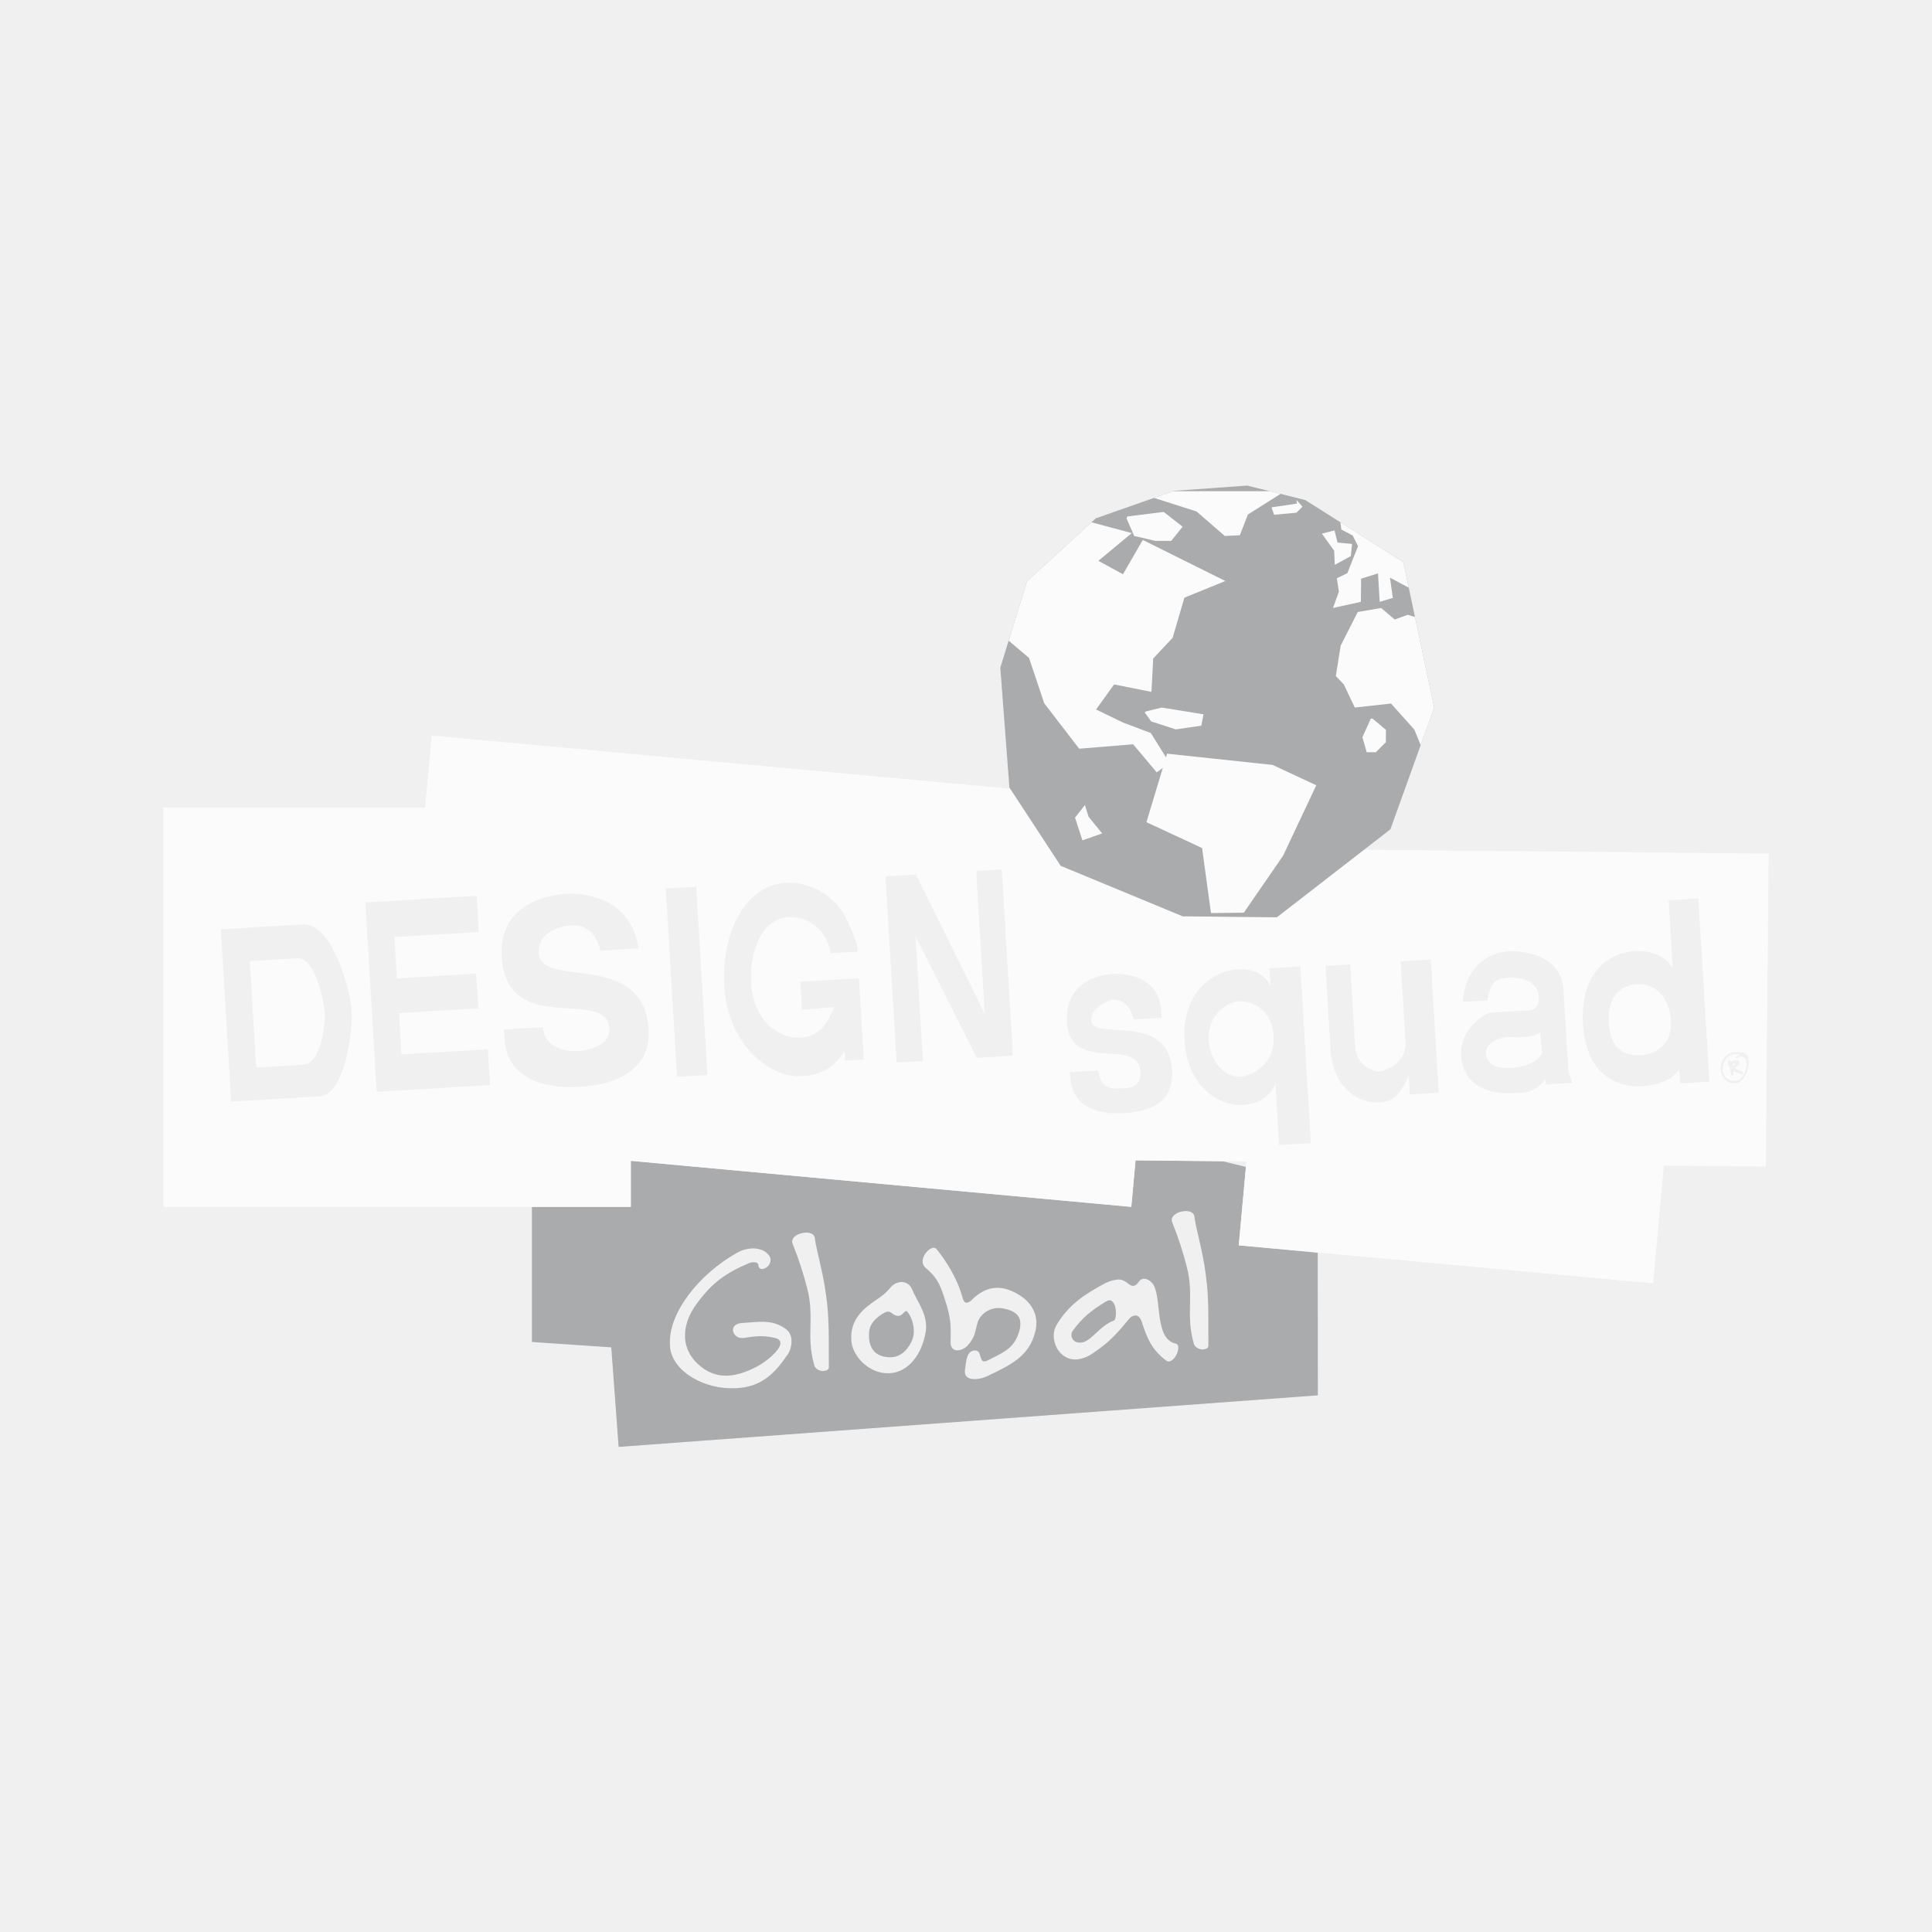
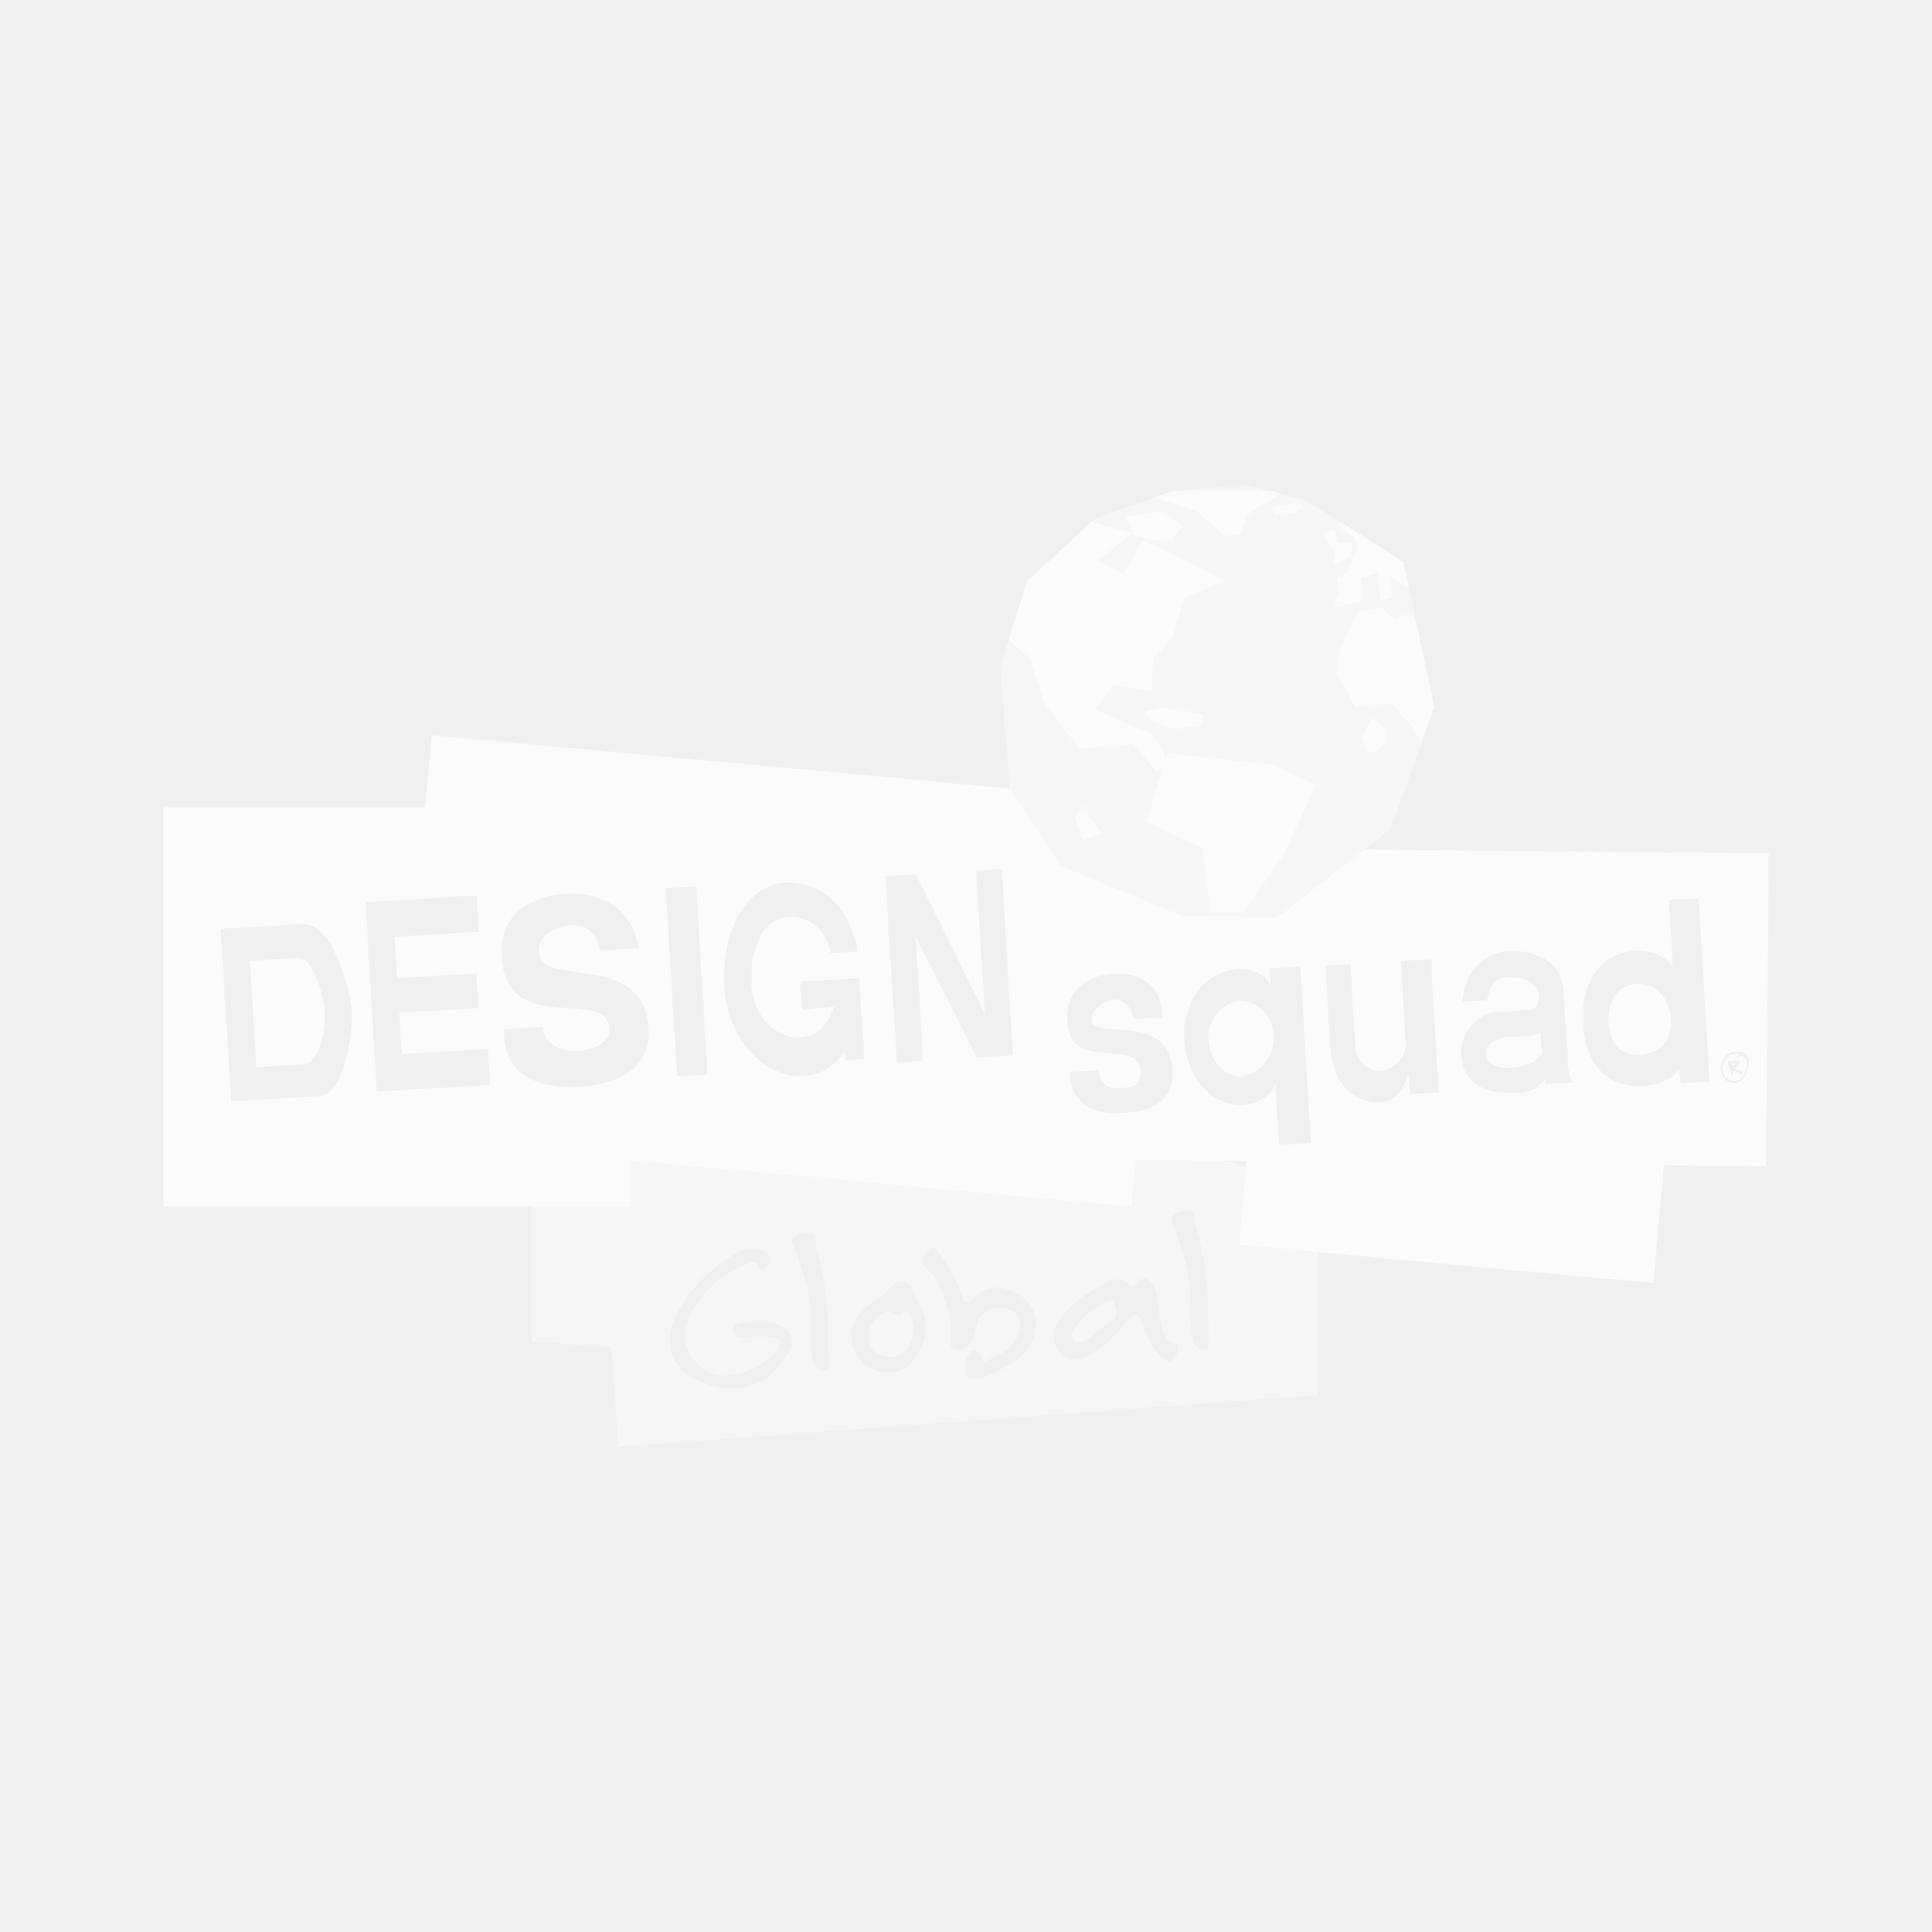
- <svg xmlns="http://www.w3.org/2000/svg" id="Layer_1" data-name="Layer 1" viewBox="0 0 1080 1080">
-   <defs>
-     <style>.cls-1{opacity:0.75;}.cls-2{fill:#929497;}.cls-3{fill:#fff;}</style>
-   </defs>
-   <g class="cls-1">
-     <path class="cls-2" d="M507.54,733.69c-.4-.59-.78-.82-1-.8-1.1.06-2.07,2.57-4.27,2.7a2.21,2.21,0,0,1-.87-.07c-2.49-.47-3.09-2.41-5.18-2.3-1,.06-2.41.76-4.78,2.49-3.77,2.92-5.82,6-5.67,10.67l0,.87c.23,6,3,11,11,11.44.48,0,1,.06,1.48,0,5-.29,8.43-3.31,11-8.14a13.86,13.86,0,0,0,1.53-7.61,18,18,0,0,0-3.24-9.29" />
-     <path class="cls-2" d="M672.71,754.37c-2.08.12-4.73-1-5.36-3.27a56,56,0,0,1-2.06-12.19c-.38-6.63.25-12.7-.13-19.44a55.51,55.51,0,0,0-1.76-11.36,190.43,190.43,0,0,0-8.07-24.66,4.94,4.94,0,0,1-.31-1.21c-.18-3.07,3.76-5,7.2-5.22,2.7-.15,5.22.68,5.48,3.13.57,5.63,4.66,19.2,6.26,31.79.62,4.51,1,8.44,1.18,12.12.54,9.2.23,16.85.38,28,.09,1.48-1.22,2.16-2.83,2.25m-19.18,6.78a2.24,2.24,0,0,1-1.63-.53c-7.85-5.94-10.54-12.07-13.54-21.39-.9-2.9-2.44-3.92-3.79-3.84a5.14,5.14,0,0,0-3.46,2c-6.67,8.14-11.4,13.46-20.56,19.4a18.5,18.5,0,0,1-8.68,3.21c-7.48.43-12.4-5.93-12.78-12.44a12,12,0,0,1,1.58-6.86c6.84-11.6,16.36-17.44,26-22.68a20.16,20.16,0,0,1,7.84-2.67,7.56,7.56,0,0,1,5.4,1.66c1.42,1.15,2.56,2,3.67,1.88s1.93-.72,3.17-2.52a3.42,3.42,0,0,1,2.5-1.5c2.2-.13,4.65,1.7,5.76,3.73,4.43,8.62.49,29.91,12.21,32.55,1,.2,1.41,1,1.48,2.14.15,2.83-2.4,7.64-5.23,7.81m-74.81-16.4c-3.39,13.86-14.31,18.68-26.91,24.69a16.78,16.78,0,0,1-6.19,1.59c-3.19.17-6-.77-6.12-3.72a4.41,4.41,0,0,1,0-1.35c.72-4.61.62-10.5,5.27-10.9l.25,0c4-.35,2.33,6.27,5.39,6.09a4.06,4.06,0,0,0,1.81-.59c7.91-4,14.29-6.37,17.14-14.78a16.61,16.61,0,0,0,1.12-6.22c-.22-3.68-2.61-6.75-9.82-8.06a12.89,12.89,0,0,0-3.09-.2c-5,.29-9.64,3.64-11,8.15-1.56,5.14-1.26,8.2-5.67,12.88a8.68,8.68,0,0,1-5.26,2.64c-2.22.13-4-1-4.18-4.2,0-.12,0-.36,0-.61.06-3.45.15-6.16,0-8.74-.29-4.91-1.27-9.16-3.66-16.41s-4.2-11.09-10.29-16.16a4.39,4.39,0,0,1-1.66-3.35c-.21-3.56,3.37-7.71,6-7.86a2,2,0,0,1,1.77.76c4.63,5.53,11.51,16,14.33,26.52.45,1.45.94,3.51,2.54,3.42a4.74,4.74,0,0,0,3-1.77c4-3.92,8.39-6.27,13.17-6.55a18.49,18.49,0,0,1,7.46,1.18c8.55,3.2,14.82,9.25,15.3,17.59a21.14,21.14,0,0,1-.65,5.94m-61.3.2c-1.92,11.55-9.06,22.19-20,22.81a25.22,25.22,0,0,1-3.09-.07c-10-1.14-18.08-10.28-18.42-18.53l0-.36c-.38-9,4.07-15,11.4-20.24,4.37-3.08,6.88-4.46,10.24-8.35a8.63,8.63,0,0,1,6.08-3.43,6.26,6.26,0,0,1,6.13,3.83c2.7,6.5,7.48,12.39,7.91,19.86a17.58,17.58,0,0,1-.24,4.46m-56.87,21.6c-2.09.13-4.73-.95-5.36-3.25a56.16,56.16,0,0,1-2.06-12.2c-.38-6.63.25-12.69-.13-19.44a55.57,55.57,0,0,0-1.77-11.36,188.43,188.43,0,0,0-8.06-24.66,5.62,5.62,0,0,1-.32-1.21c-.17-3.07,3.79-5,7.21-5.22,2.7-.15,5.21.68,5.47,3.13.58,5.64,4.68,19.2,6.26,31.79.64,4.51,1,8.44,1.19,12.12.53,9.2.23,16.85.38,28,.08,1.48-1.24,2.16-2.83,2.25m-20.44-8.91C432.5,768.9,424.5,775.39,411.6,776l-.74,0c-16.58.83-34.49-8.85-36.27-22.54,0-.61-.06-1.1-.09-1.72-1-17.67,16.09-39.34,37.43-51.4a18.26,18.26,0,0,1,8.11-2.44c4.17-.23,8.07,1.14,10,4.11a5,5,0,0,1,.74,2.18,5.27,5.27,0,0,1-4.63,5.18,2,2,0,0,1-2.2-2.08c-.08-1.36-1.45-1.77-2.93-1.69a7,7,0,0,0-2.31.5c-12.87,5.41-20.56,10.91-29,22.35-4.92,6.57-7.11,13.22-6.76,19.36.37,6.38,3.53,12.11,9.32,16.46A21.59,21.59,0,0,0,407.14,769c5.15-.3,10.46-2.21,15.85-5,5.14-2.64,13.49-9.4,13.26-13.32-.07-1.35-1-2.29-3.11-2.78a32.48,32.48,0,0,0-9.79-.91c-2.33.13-4.77.52-7.7.94l-.61,0a4.83,4.83,0,0,1-5.3-4.26c-.1-2,1.38-3.89,5.18-4.11,2.83-.16,5.39-.43,7.85-.58,5.89-.34,11,0,16.47,3.87a8.06,8.06,0,0,1,3.2,6.34,13.94,13.94,0,0,1-2.34,8.39M696.49,652.3l-13.15-3.17-48.56-.48-2.39,26L352.63,648.92v25.73H297.34v75.53l44.36,3,4.11,55.65L736.69,780l-.08-79.75-44.14-4.06Z" />
-     <path class="cls-2" d="M620,726.86a4.81,4.81,0,0,0-1.8.72c-8.21,5-12.81,8.62-18.53,16.33a4,4,0,0,0-.72,2.63c.13,2.09,1.73,4.21,5.16,4h.13c5.76-.45,10.06-9.2,18.49-12.39.73-.29,1.21-2.53,1.07-5-.17-3.07-1.35-6.45-3.81-6.31" />
-     <path class="cls-3" d="M848.94,579.85c-1,.06-6-.18-6.78-.14-1.73.1-11.89,2.45-11.51,8.9.52,8.71,10.24,8.56,13.41,8.38,6.87-.4,15.58-2.57,18-8.62l-1.11-11.31c-3.44,2.61-8.91,2.61-12,2.79" />
-     <path class="cls-3" d="M692.71,559.74c-6.69.39-17.82,7.37-17,21.62.79,12.87,9.39,21,18,20.49,5.77-.35,19.23-7,18.31-22.66-.85-14.24-11.66-19.91-19.31-19.45" />
-     <path class="cls-3" d="M166.37,535.66l-26.74,1.59,3.57,59.5,26.26-1.58c9.9-.59,12.52-21.91,12.07-29.46-.32-5.41-5.38-30.63-15.16-30.06" />
-     <path class="cls-3" d="M915.26,550.17c-9.14.54-16.84,6.56-15.91,21.93.92,15.58,10,18.2,18.05,17.73,6.11-.36,17.54-4.32,16.64-19.47-.83-13.9-9.85-20.72-18.79-20.19" />
-     <path class="cls-3" d="M977.58,594.64c-.3,3-2.24,11-8,10.89h-.17c-5.85-.1-7.6-5.76-7.63-7.89v-.16c-.06-3.5,2.76-9.43,8-9.38h.1c2.47,0,7.13.06,7.17,2.83,0,2.35.63,1.25.63,2.65a9,9,0,0,1-.08,1.07m-38.26,11a64,64,0,0,0-.79-7.8c-4.35,6.85-14.21,9-20.3,9.39-14.91.89-31.71-7.06-33.35-34.51-1.77-29.61,14.82-40.23,29.28-41.09,5.3-.32,16.29,1.06,20.88,9.64l-2.29-38,16.62-1,6.2,102.37Zm-75.12.51a10.23,10.23,0,0,0-.38-3c-6.07,8.37-12.69,7.65-17.59,7.94-7.73.46-28.23-.29-29.5-21.42-.79-13.31,11.84-23.36,17.62-23.7l20.18-1.21c2.83-.17,6-1.88,5.68-7.23-.69-11.66-14.88-11.14-17.06-11-5.23.31-9.92.8-11.7,12.73l-13.85.82c1.78-21.42,16.17-27.76,25.76-28.34,5.23-.3,29.34.44,30.64,22l2.6,43.7a50.71,50.71,0,0,0,2.23,7.87Zm-76.38,5.67a55.09,55.09,0,0,0-.47-10.65c-5.07,12.62-10.19,14.72-16.23,15.08-11.82.7-26.1-8-27.42-30l-2.77-46.3,13.83-.83,2.78,46.4c.55,9.26,9.43,13.65,13.45,13.41,3.66-.22,15.35-4.94,14.68-16.21L783,537.42l16.84-1,4.39,74.45ZM715,640.05l-2-34.25c-3.34,8.53-11.92,11.52-18.29,11.9-13.39.8-31.05-10.54-32.55-35.85-1.64-27.33,16-39.18,29.82-40,5.32-.31,14.15.75,18.17,9.15a48.8,48.8,0,0,0-.67-9.67l17.43-1,5.9,98.7Zm-87.52-17.81c-6,.36-28,1-29.31-20.66l-.13-2.23,15.76-.95c1.72,11.09,8.81,10.25,13,10s11.3-.27,10.77-9.2c-1.19-19.89-39.42,1.28-41.14-27.53C595.1,549.77,613,545,621.78,544.45c6.28-.37,26.28.45,27.42,21.2l.2,3.3-15.62.94c-2-8.31-7.08-11.32-11.77-11-1.7.1-12.45,4.05-12,11.71.69,11.7,43.2-5.68,45.2,27.92,1.33,22.14-20.06,23.31-27.71,23.77m-81.4-30.92L511.77,523.5l4.16,69.63-14.72.88L495,489.88l17-1,38.48,77.87-4.77-79.89L560,486l6.23,104.13Zm-73.83,1.55c.16-3.19.33-2.17-.2-5.34-6.9,11.06-15.4,13.46-23.75,14-18.62,1.12-41.53-18.32-43.43-50-1.81-30.28,11.74-56.75,34.46-58.1,10-.61,27,3.95,35.2,23.07,1.51,3.45,4.57,11.07,4.68,12.85l.15,2.6-15.07.9c-2.44-15.11-14.6-20.76-23.32-20.25-15.42.92-22.14,19.3-21.05,37.43,1.27,21.2,16.48,30.58,26.85,30,7.66-.46,13.9-3,19.33-16.76-.5-.57-1.2-.29-17.78,1.18l-.94-15.68,32.75-2,2.73,45.5Zm-93.81,9.05-6.28-105.29,17-1,6.31,105.32Zm-54.77,5.66c-6.82.39-40,1.47-41.68-26.88l-.31-5.21,21.79-1.31c1.11,12.7,14.65,13.63,19.83,13.32,2.12-.13,18-1.76,17.34-12.52-1.41-23.71-57.47,5.65-60.22-40.27-1.77-29.5,26-34.53,36.21-35.14,11.2-.67,36.12,2.93,40.38,30.55l-21.33,1.28c-3.79-14-12-14.38-17.15-14.07-3.76.23-18.16,2.93-17.39,15.55,1.18,19.91,58.74-2.13,61.41,42.52,1.73,28.91-30.38,31.66-38.86,32.17m-113.13,2.74-6.33-105.89,62.2-3.73L267.64,521l-47.13,2.81,1.37,23.1,44.29-2.65,1.17,19.43-44.29,2.65,1.37,23.1,48.31-2.89,1.19,20Zm-32,2.51-49.36,2.95-5.76-96.35,45.35-2.71c17.67-1.05,27.21,38,27.87,48.92.55,9.43-3.61,46.33-18.1,47.2M762.56,475l-48.8,37.81-52.64-.56L592.92,484l-28.2-43.09L241.33,411.17l-3.7,40.28H91.27v223.2H352.63V648.91l279.77,25.73,2.39-26,48.56.48,13.42.14-.28,3-4,43.84,44.14,4.06,187.46,17.24,6-65.84,57,.57,1.58-174.94Z" />
-     <path class="cls-3" d="M974.42,600.14c0,.31-.08.51-.42.51a2.61,2.61,0,0,1-.95-.25,31,31,0,0,1-3.32-1.43,1.12,1.12,0,0,0-.54-.3c-.12,0-.21.1-.22.43V600c0,.61-.06,1.26-.44,1.26l-.1,0c-.74-.17-.89-.55-.95-1.6a11.84,11.84,0,0,0-1.12-4.05,4,4,0,0,1-.48-1.84c0-.53.15-1,.57-1a.85.85,0,0,1,.42.1c.47.23.65.4,1,.4a2.89,2.89,0,0,0,.92-.23,5.47,5.47,0,0,1,1.71-.3,2.06,2.06,0,0,1,1.78.68,1.41,1.41,0,0,1,.25.76c0,.5-.37.92-1.25,1.59s-1.37.94-1.37,1.22.15.3.48.51a15.64,15.64,0,0,0,3.24,1.35,1.1,1.1,0,0,1,.78,1.14Zm.07-9.15a3,3,0,0,0-1.43-.38,2.36,2.36,0,0,0-1.8.79c0,.08-.23.13-.4.13a.54.54,0,0,1-.57-.35s0-.08,0-.1c0-.4.68-.69,2-1.25.31-.14.4-.24.4-.31,0-.23-1.06-.31-2.11-.31-.3,0-.61,0-.87,0-5.07.15-6.69,6-6.73,8.52v.13c0,2.52,1.47,6.12,6.37,6.29h.23c4.79,0,6.56-5.63,6.76-8.72,0-.44,0-.84,0-1.2,0-2.07-.57-2.55-1.89-3.27" />
-     <path class="cls-3" d="M970.19,594.74a.49.49,0,0,0-.06-.15.38.38,0,0,0-.3-.1,2.62,2.62,0,0,0-1.18.38c-.31.13-.48.33-.48.57a.43.43,0,0,0,0,.17.33.33,0,0,0,.31.16,1.88,1.88,0,0,0,.87-.33c.51-.31.8-.48.8-.69" />
-     <polygon class="cls-2" points="656.33 274.39 612.56 289.75 574.12 324.92 559.18 373.22 564.26 440.2 592.92 483.99 661.13 512.22 713.76 512.78 777.24 463.6 801.73 395.52 784.48 314.21 729.62 279.52 697.19 271.44 656.33 274.39" />
-     <polygon class="cls-3" points="640.86 459.61 671.97 474.06 676.95 510.42 695.31 510.19 717.25 478.35 735.8 438.98 711.38 427.59 652.42 421.32 640.86 459.61" />
-     <polygon class="cls-3" points="574.12 324.93 563.85 358.14 575.23 367.77 583.72 393.12 603.26 418.53 633.43 416.06 646.63 431.76 653.74 426.48 643.32 409.77 627.85 403.94 612.7 396.61 622.8 382.6 643.67 386.77 644.65 368.11 655.51 356.53 662.09 334.1 684.98 324.78 638.82 301.83 627.75 321.01 614 313.5 632.68 298 610.13 291.97 574.12 324.93" />
-     <polygon class="cls-3" points="759 342.12 749.45 360.89 746.74 377.92 751.18 382.58 757.35 395.53 777.58 393.28 790.64 407.88 794.17 416.54 801.73 395.53 790.98 344.88 786.9 343.68 779.67 346.31 772.03 339.86 759 342.12" />
-     <polygon class="cls-3" points="655.82 274.57 645.1 278.33 668.88 285.92 684.69 299.62 693.08 299.21 697.58 287.62 715.84 276.08 709.75 274.57 655.82 274.57" />
-     <polygon class="cls-3" points="630.37 288.67 629.69 289.64 634.02 299.6 645.74 302.33 654.73 302.33 661.11 294.43 650.51 286.17 630.37 288.67" />
-     <polygon class="cls-3" points="724.99 281.5 710.83 283.62 712.2 287.74 724.68 286.62 728.09 283.26 724.77 279.51 724.99 281.5" />
-     <polygon class="cls-3" points="600.94 457.05 605.09 469.76 616.12 465.88 608.52 456.56 606.48 450.05 600.94 457.05" />
-     <polygon class="cls-3" points="749.83 296.01 756.15 299.35 759.16 305.32 756.77 311.28 753.19 320.4 747.3 323.26 748.45 330.76 745.15 339.86 760.74 336.43 760.87 323.48 770.32 320.52 771.25 336.45 778.6 334.22 777 322.92 787.52 328.53 784.48 314.22 749.28 291.94 749.83 296.01" />
-     <polygon class="cls-3" points="738.95 298.32 745.8 307.85 746.15 315.76 755.13 310.84 755.81 304.06 747.71 303.3 745.97 296.48 738.95 298.32" />
-     <polygon class="cls-3" points="640.49 397.72 639.92 398.32 643.53 403.28 657.29 407.74 671.55 405.66 672.76 399.3 649.41 395.53 640.49 397.72" />
-     <polygon class="cls-3" points="761.6 412.12 763.99 420.51 769.1 420.5 774.7 414.89 774.76 407.99 767.36 401.79 766.34 401.63 761.6 412.12" />
+ <svg xmlns="http://www.w3.org/2000/svg" version="1.1" id="Layer_1" x="0px" y="0px" viewBox="0 0 1080 1080" style="enable-background:new 0 0 1080 1080;" xml:space="preserve">
+   <style type="text/css">
+ 	.st0{opacity:0.75;}
+ 	.st1{opacity:0.5;fill:#FFFFFF;}
+ 	.st2{fill:#FFFFFF;}
+ </style>
+   <g class="st0">
+     <path class="st1" d="M507.6,733.6c-0.4-0.6-0.8-0.8-1-0.8c-1.1,0.1-2.1,2.6-4.3,2.7c-0.3,0-0.6,0-0.9-0.1c-2.5-0.5-3.1-2.4-5.2-2.3   c-1,0.1-2.4,0.8-4.8,2.5c-3.8,2.9-5.8,6-5.7,10.7v0.9c0.2,6,3,11,11,11.4c0.5,0,1,0.1,1.5,0c5-0.3,8.4-3.3,11-8.1   c1.2-2.3,1.8-5,1.5-7.6C510.6,739.5,509.5,736.3,507.6,733.6" />
+     <path class="st1" d="M672.7,754.2c-2.1,0.1-4.7-1-5.4-3.3c-1.1-4-1.8-8.1-2.1-12.2c-0.4-6.6,0.2-12.7-0.1-19.4   c-0.2-3.8-0.8-7.6-1.8-11.4c-2.1-8.4-4.8-16.6-8.1-24.7c-0.2-0.4-0.3-0.8-0.3-1.2c-0.2-3.1,3.8-5,7.2-5.2c2.7-0.2,5.2,0.7,5.5,3.1   c0.6,5.6,4.7,19.2,6.3,31.8c0.6,4.5,1,8.4,1.2,12.1c0.5,9.2,0.2,16.8,0.4,28C675.6,753.4,674.3,754.1,672.7,754.2 M653.5,761   c-0.6,0-1.2-0.1-1.6-0.5c-7.8-5.9-10.5-12.1-13.5-21.4c-0.9-2.9-2.4-3.9-3.8-3.8c-1.4,0.2-2.6,0.9-3.5,2   c-6.7,8.1-11.4,13.5-20.6,19.4c-2.6,1.8-5.6,2.9-8.7,3.2c-7.5,0.4-12.4-5.9-12.8-12.4c-0.2-2.4,0.4-4.8,1.6-6.9   c6.8-11.6,16.4-17.4,26-22.7c2.4-1.4,5.1-2.3,7.8-2.7c1.9-0.2,3.9,0.4,5.4,1.7c1.4,1.2,2.6,2,3.7,1.9s1.9-0.7,3.2-2.5   c0.6-0.8,1.5-1.4,2.5-1.5c2.2-0.1,4.7,1.7,5.8,3.7c4.4,8.6,0.5,29.9,12.2,32.5c1,0.2,1.4,1,1.5,2.1   C658.9,755.9,656.3,760.7,653.5,761 M578.7,744.5c-3.4,13.9-14.3,18.7-26.9,24.7c-1.9,0.9-4,1.5-6.2,1.6c-3.2,0.2-6-0.8-6.1-3.7   c-0.1-0.4-0.1-0.9,0-1.3c0.7-4.6,0.6-10.5,5.3-10.9h0.2c4-0.3,2.3,6.3,5.4,6.1c0.6-0.1,1.3-0.3,1.8-0.6c7.9-4,14.3-6.4,17.1-14.8   c0.8-2,1.1-4.1,1.1-6.2c-0.2-3.7-2.6-6.8-9.8-8.1c-1-0.2-2.1-0.3-3.1-0.2c-5,0.3-9.6,3.6-11,8.2c-1.6,5.1-1.3,8.2-5.7,12.9   c-1.4,1.5-3.3,2.4-5.3,2.6c-2.2,0.1-4-1-4.2-4.2c0-0.1,0-0.4,0-0.6c0.1-3.4,0.2-6.2,0-8.7c-0.3-4.9-1.3-9.2-3.7-16.4   s-4.2-11.1-10.3-16.2c-1-0.8-1.6-2-1.7-3.3c-0.2-3.6,3.4-7.7,6-7.9c0.7-0.1,1.3,0.2,1.8,0.8c4.6,5.5,11.5,16,14.3,26.5   c0.5,1.5,0.9,3.5,2.5,3.4c1.2-0.2,2.3-0.8,3-1.8c4-3.9,8.4-6.3,13.2-6.6c2.5-0.1,5.1,0.3,7.5,1.2c8.5,3.2,14.8,9.2,15.3,17.6   C579.4,740.5,579.2,742.5,578.7,744.5 M517.4,744.7c-1.9,11.6-9.1,22.2-20,22.8c-1,0-2.1,0-3.1-0.1c-10-1.1-18.1-10.3-18.4-18.5   v-0.4c-0.4-9,4.1-15,11.4-20.2c4.4-3.1,6.9-4.5,10.2-8.3c1.5-1.9,3.7-3.2,6.1-3.4c2.6-0.2,5.1,1.4,6.1,3.8   c2.7,6.5,7.5,12.4,7.9,19.9C517.8,741.7,517.7,743.2,517.4,744.7 M460.6,766.3c-2.1,0.1-4.7-1-5.4-3.2c-1.1-4-1.8-8.1-2.1-12.2   c-0.4-6.6,0.2-12.7-0.1-19.4c-0.2-3.8-0.8-7.6-1.8-11.4c-2.1-8.4-4.8-16.6-8.1-24.7c-0.2-0.4-0.3-0.8-0.3-1.2   c-0.2-3.1,3.8-5,7.2-5.2c2.7-0.2,5.2,0.7,5.5,3.1c0.6,5.6,4.7,19.2,6.3,31.8c0.6,4.5,1,8.4,1.2,12.1c0.5,9.2,0.2,16.8,0.4,28   C463.5,765.4,462.1,766.1,460.6,766.3 M440.1,757.3c-7.6,11.5-15.6,17.9-28.5,18.6h-0.7c-16.6,0.8-34.5-8.8-36.3-22.5   c0-0.6-0.1-1.1-0.1-1.7c-1-17.7,16.1-39.3,37.4-51.4c2.5-1.4,5.3-2.3,8.1-2.4c4.2-0.2,8.1,1.1,10,4.1c0.4,0.7,0.7,1.4,0.7,2.2   c0,2.6-2,4.9-4.6,5.2c-1.1,0.1-2.1-0.7-2.2-1.8c0-0.1,0-0.2,0-0.3c-0.1-1.4-1.5-1.8-2.9-1.7c-0.8,0-1.6,0.2-2.3,0.5   c-12.9,5.4-20.6,10.9-29,22.3c-4.9,6.6-7.1,13.2-6.8,19.4c0.4,6.4,3.5,12.1,9.3,16.5c4.2,3.4,9.5,5.1,14.9,4.7   c5.1-0.3,10.5-2.2,15.9-5c5.1-2.6,13.5-9.4,13.3-13.3c-0.1-1.3-1-2.3-3.1-2.8c-3.2-0.8-6.5-1.1-9.8-0.9c-2.3,0.1-4.8,0.5-7.7,0.9   h-0.6c-2.6,0.3-5-1.6-5.3-4.3c-0.1-2,1.4-3.9,5.2-4.1c2.8-0.2,5.4-0.4,7.9-0.6c5.9-0.3,11,0,16.5,3.9c2,1.5,3.2,3.8,3.2,6.3   c0.1,3-0.7,5.9-2.3,8.4 M696.5,652.2l-13.2-3.2l-48.6-0.5l-2.4,26l-279.8-25.7v25.7h-55.3V750l44.4,3l4.1,55.7l390.9-28.8   l-0.1-79.8l-44.1-4.1L696.5,652.2z" />
+     <path class="st1" d="M620,726.7c-0.6,0.1-1.3,0.4-1.8,0.7c-8.2,5-12.8,8.6-18.5,16.3c-0.5,0.8-0.8,1.7-0.7,2.6   c0.1,2.1,1.7,4.2,5.2,4h0.1c5.8-0.5,10.1-9.2,18.5-12.4c0.7-0.3,1.2-2.5,1.1-5C623.7,729.9,622.5,726.6,620,726.7" />
+     <path class="st2" d="M849,579.7c-1,0.1-6-0.2-6.8-0.1c-1.7,0.1-11.9,2.5-11.5,8.9c0.5,8.7,10.2,8.6,13.4,8.4   c6.9-0.4,15.6-2.6,18-8.6l-1.1-11.3C857.5,579.5,852.1,579.5,849,579.7" />
+     <path class="st2" d="M692.7,559.6c-6.7,0.4-17.8,7.4-17,21.6c0.8,12.9,9.4,21,18,20.5c5.8-0.3,19.2-7,18.3-22.7   C711.2,564.8,700.4,559.1,692.7,559.6" />
+     <path class="st2" d="M166.4,535.5l-26.7,1.6l3.6,59.5l26.3-1.6c9.9-0.6,12.5-21.9,12.1-29.5C181.2,560.2,176.2,534.9,166.4,535.5" />
+     <path class="st2" d="M915.3,550c-9.1,0.5-16.8,6.6-15.9,21.9c0.9,15.6,10,18.2,18,17.7c6.1-0.4,17.5-4.3,16.6-19.5   C933.2,556.3,924.2,549.5,915.3,550" />
+     <path class="st2" d="M977.6,594.5c-0.3,3-2.2,11-8,10.9h-0.2c-5.8-0.1-7.6-5.8-7.6-7.9v-0.2c-0.1-3.5,2.8-9.4,8-9.4h0.1   c2.5,0,7.1,0.1,7.2,2.8c0,2.3,0.6,1.2,0.6,2.7C977.7,593.8,977.7,594.2,977.6,594.5 M939.4,605.5c-0.1-2.6-0.4-5.2-0.8-7.8   c-4.3,6.8-14.2,9-20.3,9.4c-14.9,0.9-31.7-7.1-33.3-34.5c-1.8-29.6,14.8-40.2,29.3-41.1c5.3-0.3,16.3,1.1,20.9,9.6l-2.3-38l16.6-1   l6.2,102.4L939.4,605.5z M864.2,606c0-1-0.1-2-0.4-3c-6.1,8.4-12.7,7.7-17.6,7.9c-7.7,0.5-28.2-0.3-29.5-21.4   c-0.8-13.3,11.8-23.4,17.6-23.7l20.2-1.2c2.8-0.2,6-1.9,5.7-7.2c-0.7-11.7-14.9-11.1-17.1-11c-5.2,0.3-9.9,0.8-11.7,12.7l-13.8,0.8   c1.8-21.4,16.2-27.8,25.8-28.3c5.2-0.3,29.3,0.4,30.6,22l2.6,43.7c0.5,2.7,1.3,5.3,2.2,7.9L864.2,606z M787.9,611.7   c0.2-3.6,0-7.1-0.5-10.7c-5.1,12.6-10.2,14.7-16.2,15.1c-11.8,0.7-26.1-8-27.4-30l-2.8-46.3l13.8-0.8l2.8,46.4   c0.5,9.3,9.4,13.7,13.5,13.4c3.7-0.2,15.3-4.9,14.7-16.2l-2.7-45.3l16.8-1l4.4,74.4L787.9,611.7z M715,639.9l-2-34.2   c-3.3,8.5-11.9,11.5-18.3,11.9c-13.4,0.8-31-10.5-32.5-35.8c-1.6-27.3,16-39.2,29.8-40c5.3-0.3,14.2,0.8,18.2,9.2   c0.1-3.2-0.1-6.5-0.7-9.7l17.4-1l5.9,98.7L715,639.9z M627.5,622.1c-6,0.4-28,1-29.3-20.7l-0.1-2.2l15.8-1c1.7,11.1,8.8,10.2,13,10   s11.3-0.3,10.8-9.2c-1.2-19.9-39.4,1.3-41.1-27.5c-1.3-21.9,16.6-26.7,25.4-27.2c6.3-0.4,26.3,0.4,27.4,21.2l0.2,3.3l-15.6,0.9   c-2-8.3-7.1-11.3-11.8-11c-1.7,0.1-12.5,4.1-12,11.7c0.7,11.7,43.2-5.7,45.2,27.9C656.6,620.5,635.2,621.7,627.5,622.1    M546.1,591.2l-34.3-67.9L516,593l-14.7,0.9L495,489.7l17-1l38.5,77.9l-4.8-79.9l14.3-0.9l6.2,104.1L546.1,591.2z M472.3,592.8   c0.2-3.2,0.3-2.2-0.2-5.3c-6.9,11.1-15.4,13.5-23.8,14c-18.6,1.1-41.5-18.3-43.4-50c-1.8-30.3,11.7-56.8,34.5-58.1   c10-0.6,27,4,35.2,23.1c1.5,3.4,4.6,11.1,4.7,12.8l0.1,2.6l-15.1,0.9c-2.4-15.1-14.6-20.8-23.3-20.2c-15.4,0.9-22.1,19.3-21,37.4   c1.3,21.2,16.5,30.6,26.9,30c7.7-0.5,13.9-3,19.3-16.8c-0.5-0.6-1.2-0.3-17.8,1.2l-0.9-15.7l32.8-2l2.7,45.5L472.3,592.8z    M378.5,601.8l-6.3-105.3l17-1l6.3,105.3L378.5,601.8z M323.7,607.5c-6.8,0.4-40,1.5-41.7-26.9l-0.3-5.2l21.8-1.3   c1.1,12.7,14.6,13.6,19.8,13.3c2.1-0.1,18-1.8,17.3-12.5c-1.4-23.7-57.5,5.7-60.2-40.3c-1.8-29.5,26-34.5,36.2-35.1   c11.2-0.7,36.1,2.9,40.4,30.5l-21.3,1.3c-3.8-14-12-14.4-17.1-14.1c-3.8,0.2-18.2,2.9-17.4,15.5c1.2,19.9,58.7-2.1,61.4,42.5   C364.3,604.2,332.2,607,323.7,607.5 M210.6,610.2l-6.3-105.9l62.2-3.7l1.2,20.3l-47.1,2.8l1.4,23.1l44.3-2.7l1.2,19.4l-44.3,2.7   l1.4,23.1l48.3-2.9l1.2,20L210.6,610.2z M178.6,612.7l-49.4,2.9l-5.8-96.3l45.4-2.7c17.7-1.1,27.2,38,27.9,48.9   C197.3,575,193.1,611.9,178.6,612.7 M762.6,474.9l-48.8,37.8l-52.6-0.6l-68.2-28.2l-28.2-43.1L241.4,411l-3.7,40.3H91.3v223.2   h261.4v-25.7l279.8,25.7l2.4-26l48.6,0.5l13.4,0.1l-0.3,3l-4,43.8l44.1,4.1l187.5,17.2l6-65.8l57,0.6l1.6-174.9L762.6,474.9z" />
+     <path class="st2" d="M974.4,600c0,0.3-0.1,0.5-0.4,0.5c-0.3,0-0.7-0.1-1-0.2c-1.1-0.4-2.2-0.9-3.3-1.4c-0.1-0.1-0.3-0.3-0.5-0.3   c-0.1,0-0.2,0.1-0.2,0.4v0.9c0,0.6-0.1,1.3-0.4,1.3h-0.1c-0.7-0.2-0.9-0.5-1-1.6c-0.1-1.4-0.5-2.8-1.1-4c-0.3-0.6-0.5-1.2-0.5-1.8   c0-0.5,0.2-1,0.6-1c0.1,0,0.3,0,0.4,0.1c0.5,0.2,0.7,0.4,1,0.4c0.3,0,0.6-0.1,0.9-0.2c0.6-0.2,1.1-0.3,1.7-0.3   c0.7-0.1,1.3,0.2,1.8,0.7c0.2,0.2,0.2,0.5,0.2,0.8c0,0.5-0.4,0.9-1.2,1.6s-1.4,0.9-1.4,1.2c0,0.3,0.2,0.3,0.5,0.5   c1,0.6,2.1,1,3.2,1.3c0.5,0.1,0.8,0.6,0.8,1.1L974.4,600z M974.5,590.9c-0.4-0.2-0.9-0.4-1.4-0.4c-0.7,0-1.3,0.3-1.8,0.8   c0,0.1-0.2,0.1-0.4,0.1c-0.2,0-0.5-0.1-0.6-0.3c0,0,0-0.1,0-0.1c0-0.4,0.7-0.7,2-1.2c0.3-0.1,0.4-0.2,0.4-0.3   c0-0.2-1.1-0.3-2.1-0.3c-0.3,0-0.6,0-0.9,0c-5.1,0.2-6.7,6-6.7,8.5v0.1c0,2.5,1.5,6.1,6.4,6.3h0.2c4.8,0,6.6-5.6,6.8-8.7   c0-0.4,0-0.8,0-1.2C976.4,592,975.8,591.5,974.5,590.9" />
+     <path class="st2" d="M970.2,594.6c0-0.1,0-0.1-0.1-0.2c-0.1-0.1-0.2-0.1-0.3-0.1c-0.4,0-0.8,0.2-1.2,0.4c-0.3,0.1-0.5,0.3-0.5,0.6   c0,0.1,0,0.1,0,0.2c0.1,0.1,0.2,0.2,0.3,0.2c0.3,0,0.6-0.1,0.9-0.3C969.9,595,970.2,594.8,970.2,594.6" />
+     <polygon class="st1" points="656.4,274.3 612.6,289.6 574.1,324.8 559.2,373.1 564.3,440.1 592.9,483.9 661.2,512.1 713.8,512.6    777.3,463.5 801.8,395.4 784.5,314.1 729.6,279.4 697.2,271.3  " />
+     <polygon class="st2" points="640.9,459.5 672,473.9 677,510.3 695.3,510.1 717.3,478.2 735.8,438.8 711.4,427.5 652.4,421.2  " />
+     <polygon class="st2" points="574.1,324.8 563.9,358 575.3,367.6 583.7,393 603.3,418.4 633.5,415.9 646.7,431.6 653.8,426.3    643.3,409.6 627.9,403.8 612.7,396.5 622.8,382.5 643.7,386.6 644.7,368 655.5,356.4 662.1,334 685,324.6 638.8,301.7 627.8,320.9    614,313.4 632.7,297.9 610.2,291.8  " />
+     <polygon class="st2" points="759,342 749.5,360.8 746.8,377.8 751.2,382.4 757.4,395.4 777.6,393.1 790.7,407.7 794.2,416.4    801.8,395.4 791,344.7 786.9,343.5 779.7,346.2 772.1,339.7  " />
+     <polygon class="st2" points="655.8,274.4 645.1,278.2 668.9,285.8 684.7,299.5 693.1,299.1 697.6,287.5 715.9,275.9 709.8,274.4     " />
+     <polygon class="st2" points="630.4,288.5 629.7,289.5 634,299.5 645.8,302.2 654.8,302.2 661.1,294.3 650.5,286  " />
+     <polygon class="st2" points="725,281.4 710.9,283.5 712.2,287.6 724.7,286.5 728.1,283.1 724.8,279.4  " />
+     <polygon class="st2" points="601,456.9 605.1,469.6 616.1,465.7 608.5,456.4 606.5,449.9  " />
+     <polygon class="st2" points="749.9,295.9 756.2,299.2 759.2,305.2 756.8,311.1 753.2,320.3 747.3,323.1 748.5,330.6 745.2,339.7    760.8,336.3 760.9,323.3 770.3,320.4 771.3,336.3 778.6,334.1 777,322.8 787.5,328.4 784.5,314.1 749.3,291.8  " />
+     <polygon class="st2" points="739,298.2 745.8,307.7 746.2,315.6 755.2,310.7 755.8,303.9 747.7,303.2 746,296.3  " />
+     <polygon class="st2" points="640.5,397.6 639.9,398.2 643.6,403.1 657.3,407.6 671.6,405.5 672.8,399.2 649.4,395.4  " />
+     <polygon class="st2" points="761.6,412 764,420.4 769.1,420.4 774.7,414.8 774.8,407.9 767.4,401.7 766.4,401.5  " />
  </g>
</svg>
